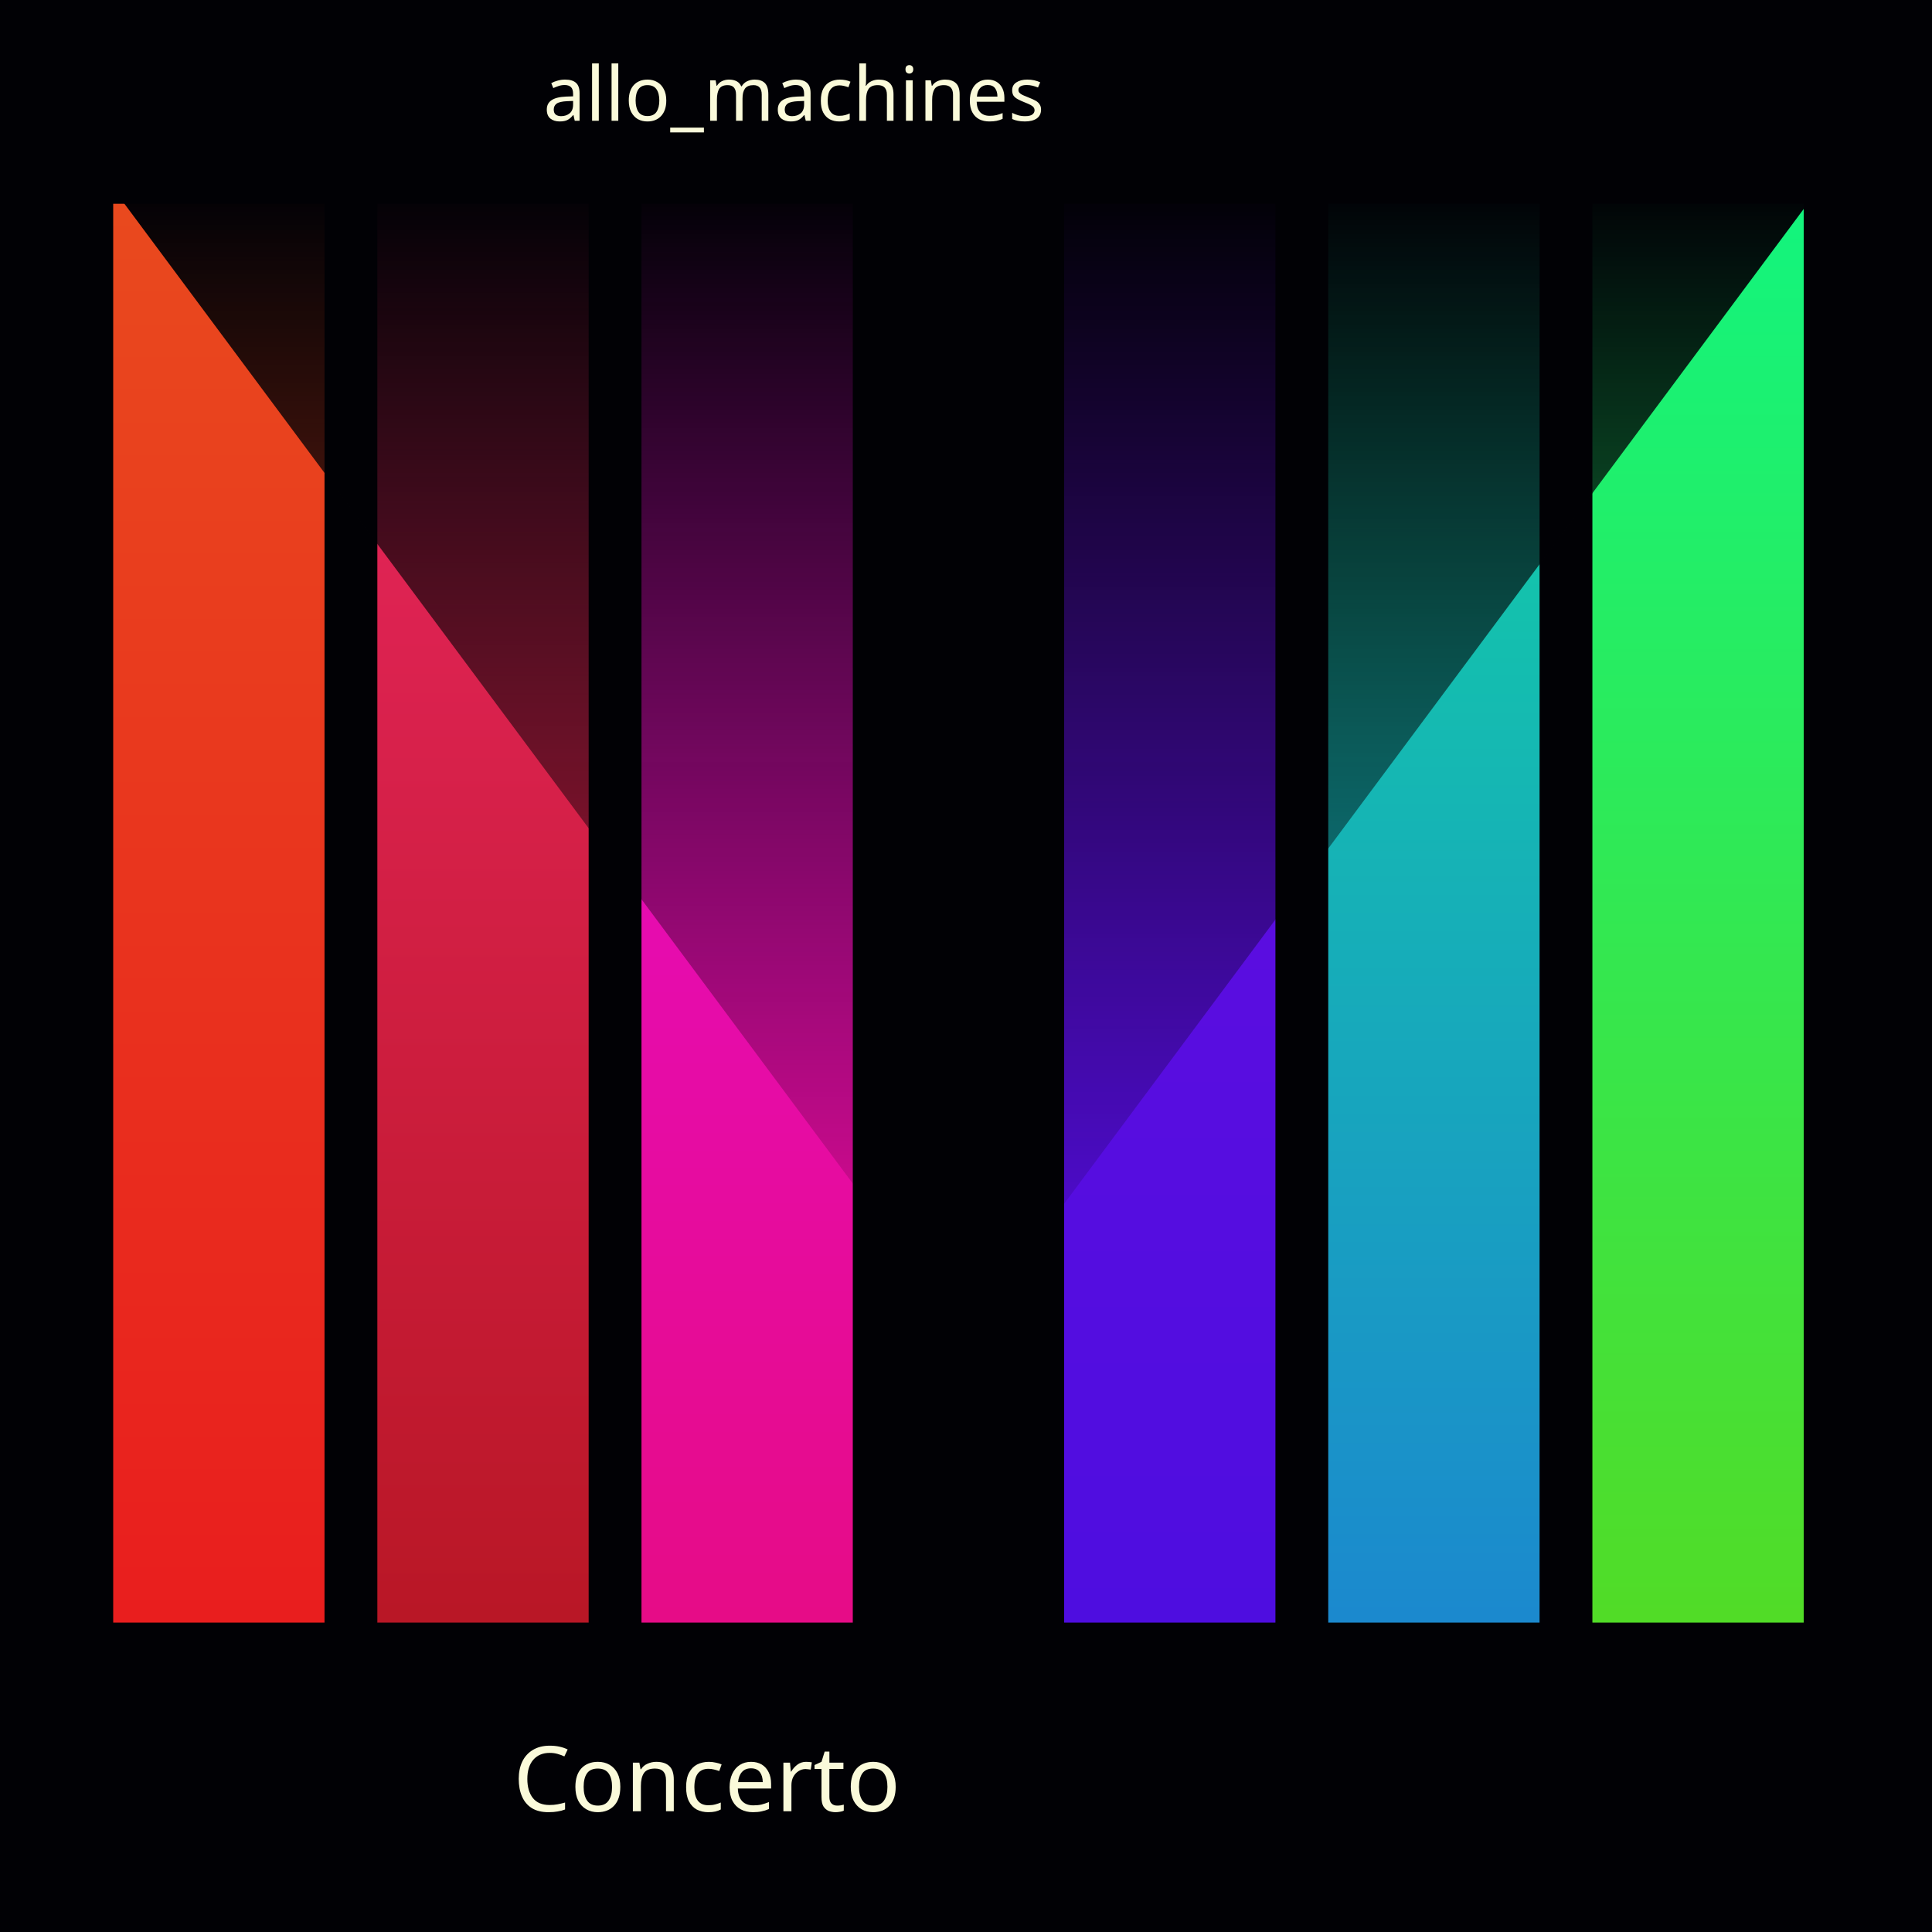
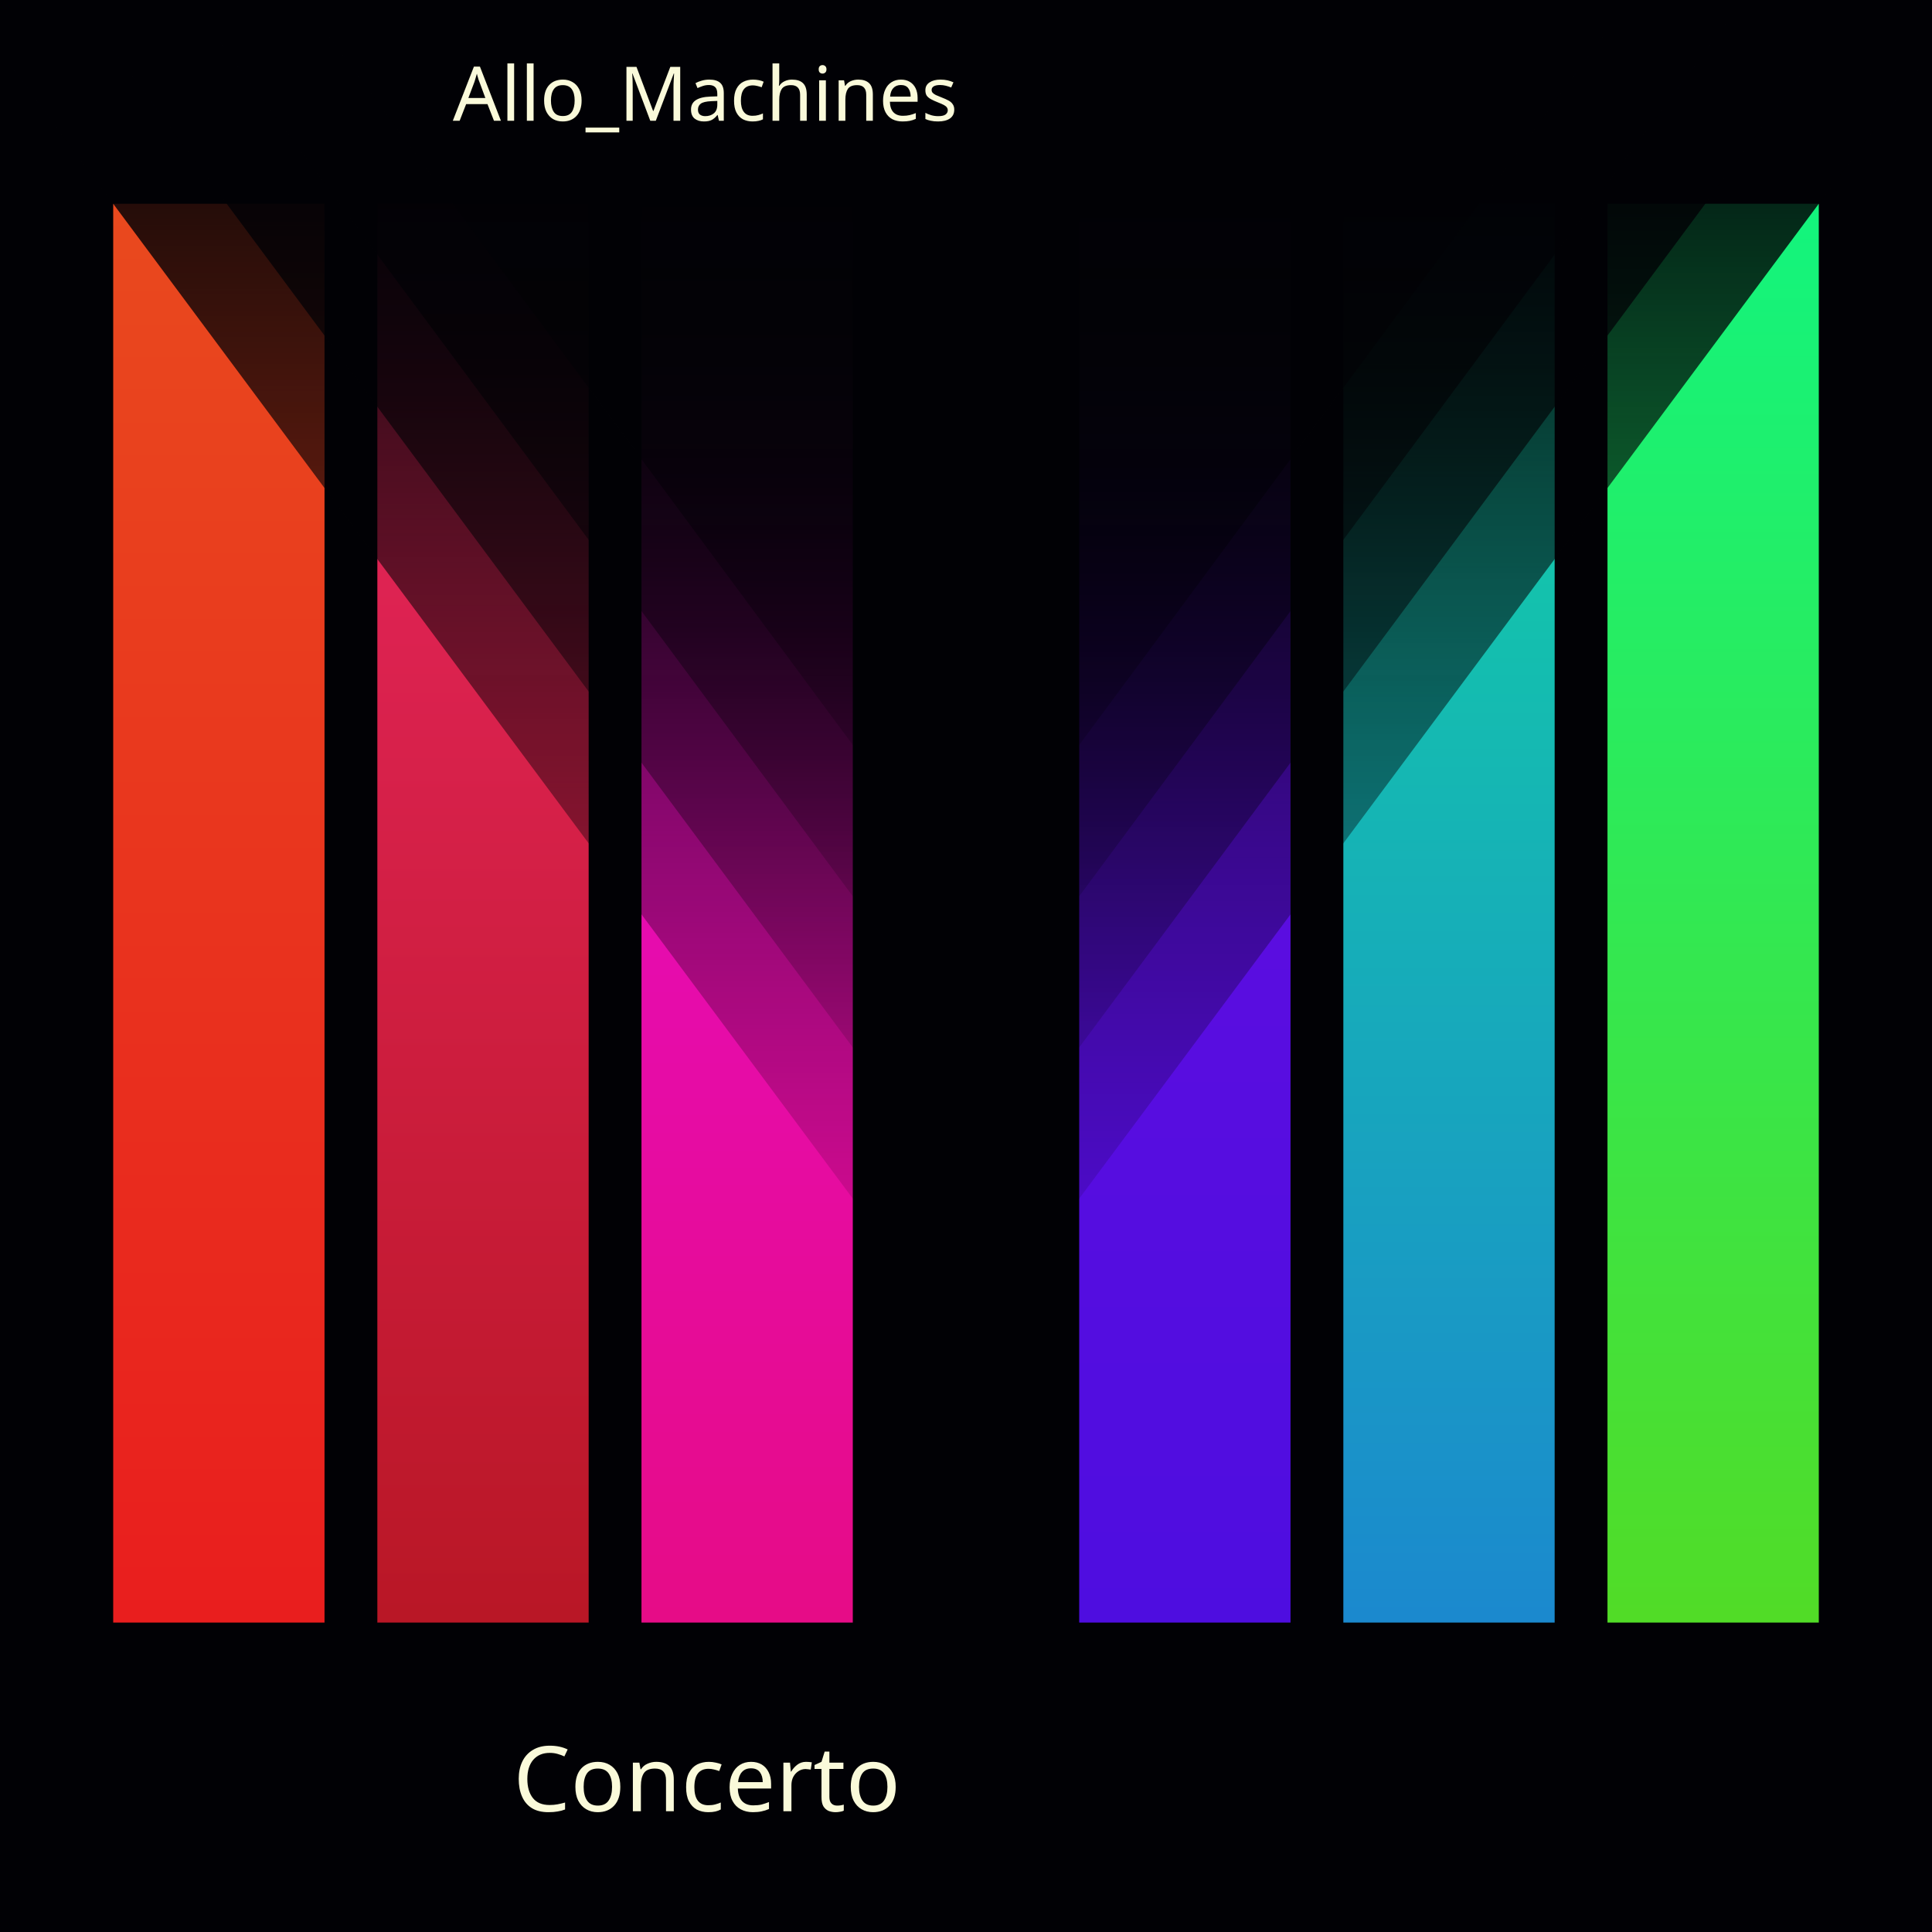
<svg xmlns="http://www.w3.org/2000/svg" viewBox="0 0 256 256">
  <defs>
    <style>
			@font-face {
				font-family: "DPSDbeyond";
				font-weight: normal;
				font-style: normal;
				src: url("typo/DPSDbeyond.otf");
			}
			g {
				font-family: "DPSDbeyond";
			}
		</style>
    <linearGradient id="gradTri" x1="0" x2="0" y1="0" y2="100%">
      <stop offset="0" stop-color="#010105" />
      <stop offset="1" stop-color="#010105" stop-opacity="0" />
    </linearGradient>
    <linearGradient id="grad1" x1="0" x2="0" y1="0" y2="100%">
      <stop offset="0" stop-color="#e9491e" />
      <stop offset="1" stop-color="#e91e1e" />
    </linearGradient>
    <linearGradient id="grad2" x1="0" x2="0" y1="0" y2="100%">
      <stop offset="0" stop-color="#eb2762" />
      <stop offset="1" stop-color="#b91726" />
    </linearGradient>
    <linearGradient id="grad3" x1="0" x2="0" y1="0" y2="100%">
      <stop offset="0" stop-color="#e60cd7" />
      <stop offset="1" stop-color="#e60c87" />
    </linearGradient>
    <linearGradient id="grad4" x1="0" x2="0" y1="0" y2="100%">
      <stop offset="0" stop-color="#670de0" />
      <stop offset="1" stop-color="#4e0de0" />
    </linearGradient>
    <linearGradient id="grad5" x1="0" x2="0" y1="0" y2="100%">
      <stop offset="0" stop-color="#11d6a1" />
      <stop offset="1" stop-color="#1b89ce" />
    </linearGradient>
    <linearGradient id="grad6" x1="0" x2="0" y1="0" y2="100%">
      <stop offset="0" stop-color="#13f47d" />
      <stop offset="1" stop-color="#51dc27" />
    </linearGradient>
  </defs>
  <rect width="100%" height="100%" fill="#010105" />
  <g id="bars">
    <rect x="15" y="27" width="28" height="188" fill="url(#grad1)" />
    <rect x="50" y="27" width="28" height="188" fill="url(#grad2)" />
    <rect x="85" y="27" width="28" height="188" fill="url(#grad3)" />
-     <rect x="141" y="27" width="28" height="188" fill="url(#grad4)" />
-     <rect x="176" y="27" width="28" height="188" fill="url(#grad5)" />
-     <rect x="211" y="27" width="28" height="188" fill="url(#grad6)" />
+     <rect x="143" y="27" width="28" height="188" fill="url(#grad4)" />
+     <rect x="178" y="27" width="28" height="188" fill="url(#grad5)" />
+     <rect x="213" y="27" width="28" height="188" fill="url(#grad6)" />
  </g>
  <g fill="url(#gradTri)">
-     <polygon points="15,25 128,177 241,25" />
+     <polygon points="0,0 0,6.823 128,179 256,6.823 256,0" />
+     <polygon points="10,0 128,159 246,0" />
+     <polygon points="25,0 128,139 231,0" />
+     <polygon points="40,0 128,119 216,0" />
  </g>
  <g font-family="Oslo" font-size="10" textLength="20" fill="#fafada">
-     <text x="72" y="16" textLength="112">allo_machines</text>
+     <text x="60" y="16" textLength="136">Allo_Machines</text>
    <text x="68" y="240" textLength="120" font-size="12">Concerto</text>
  </g>
</svg>
